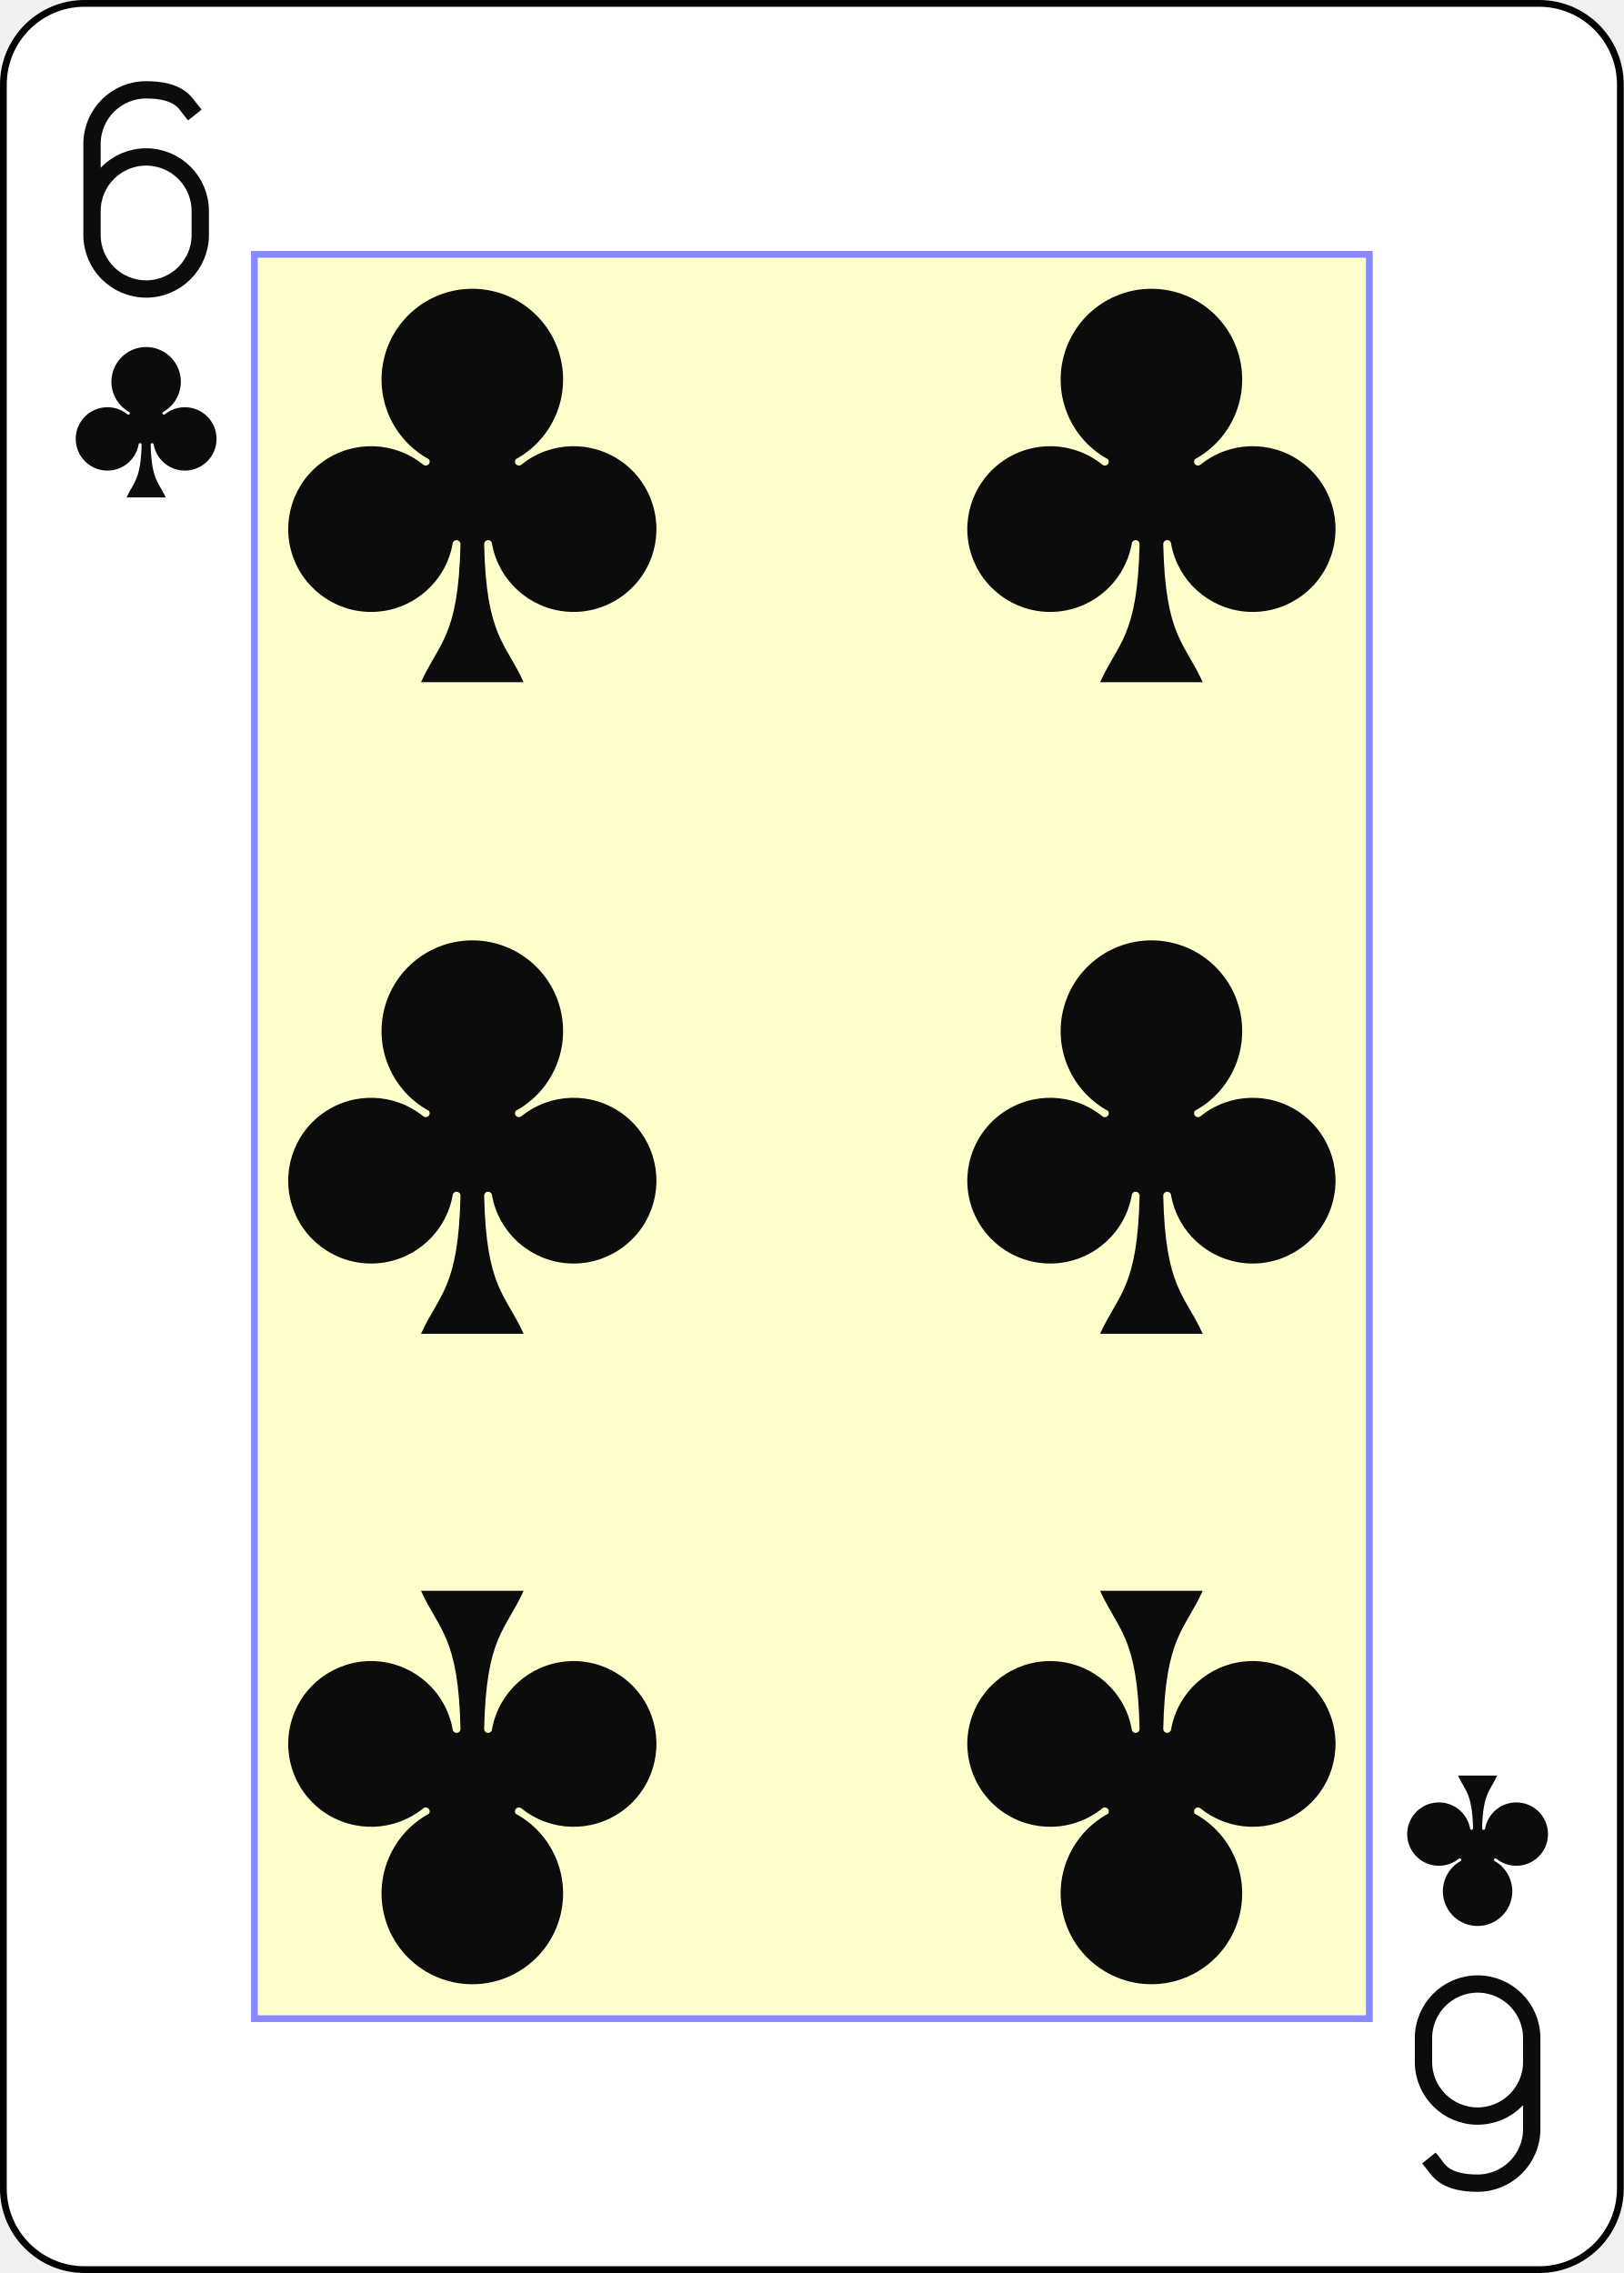
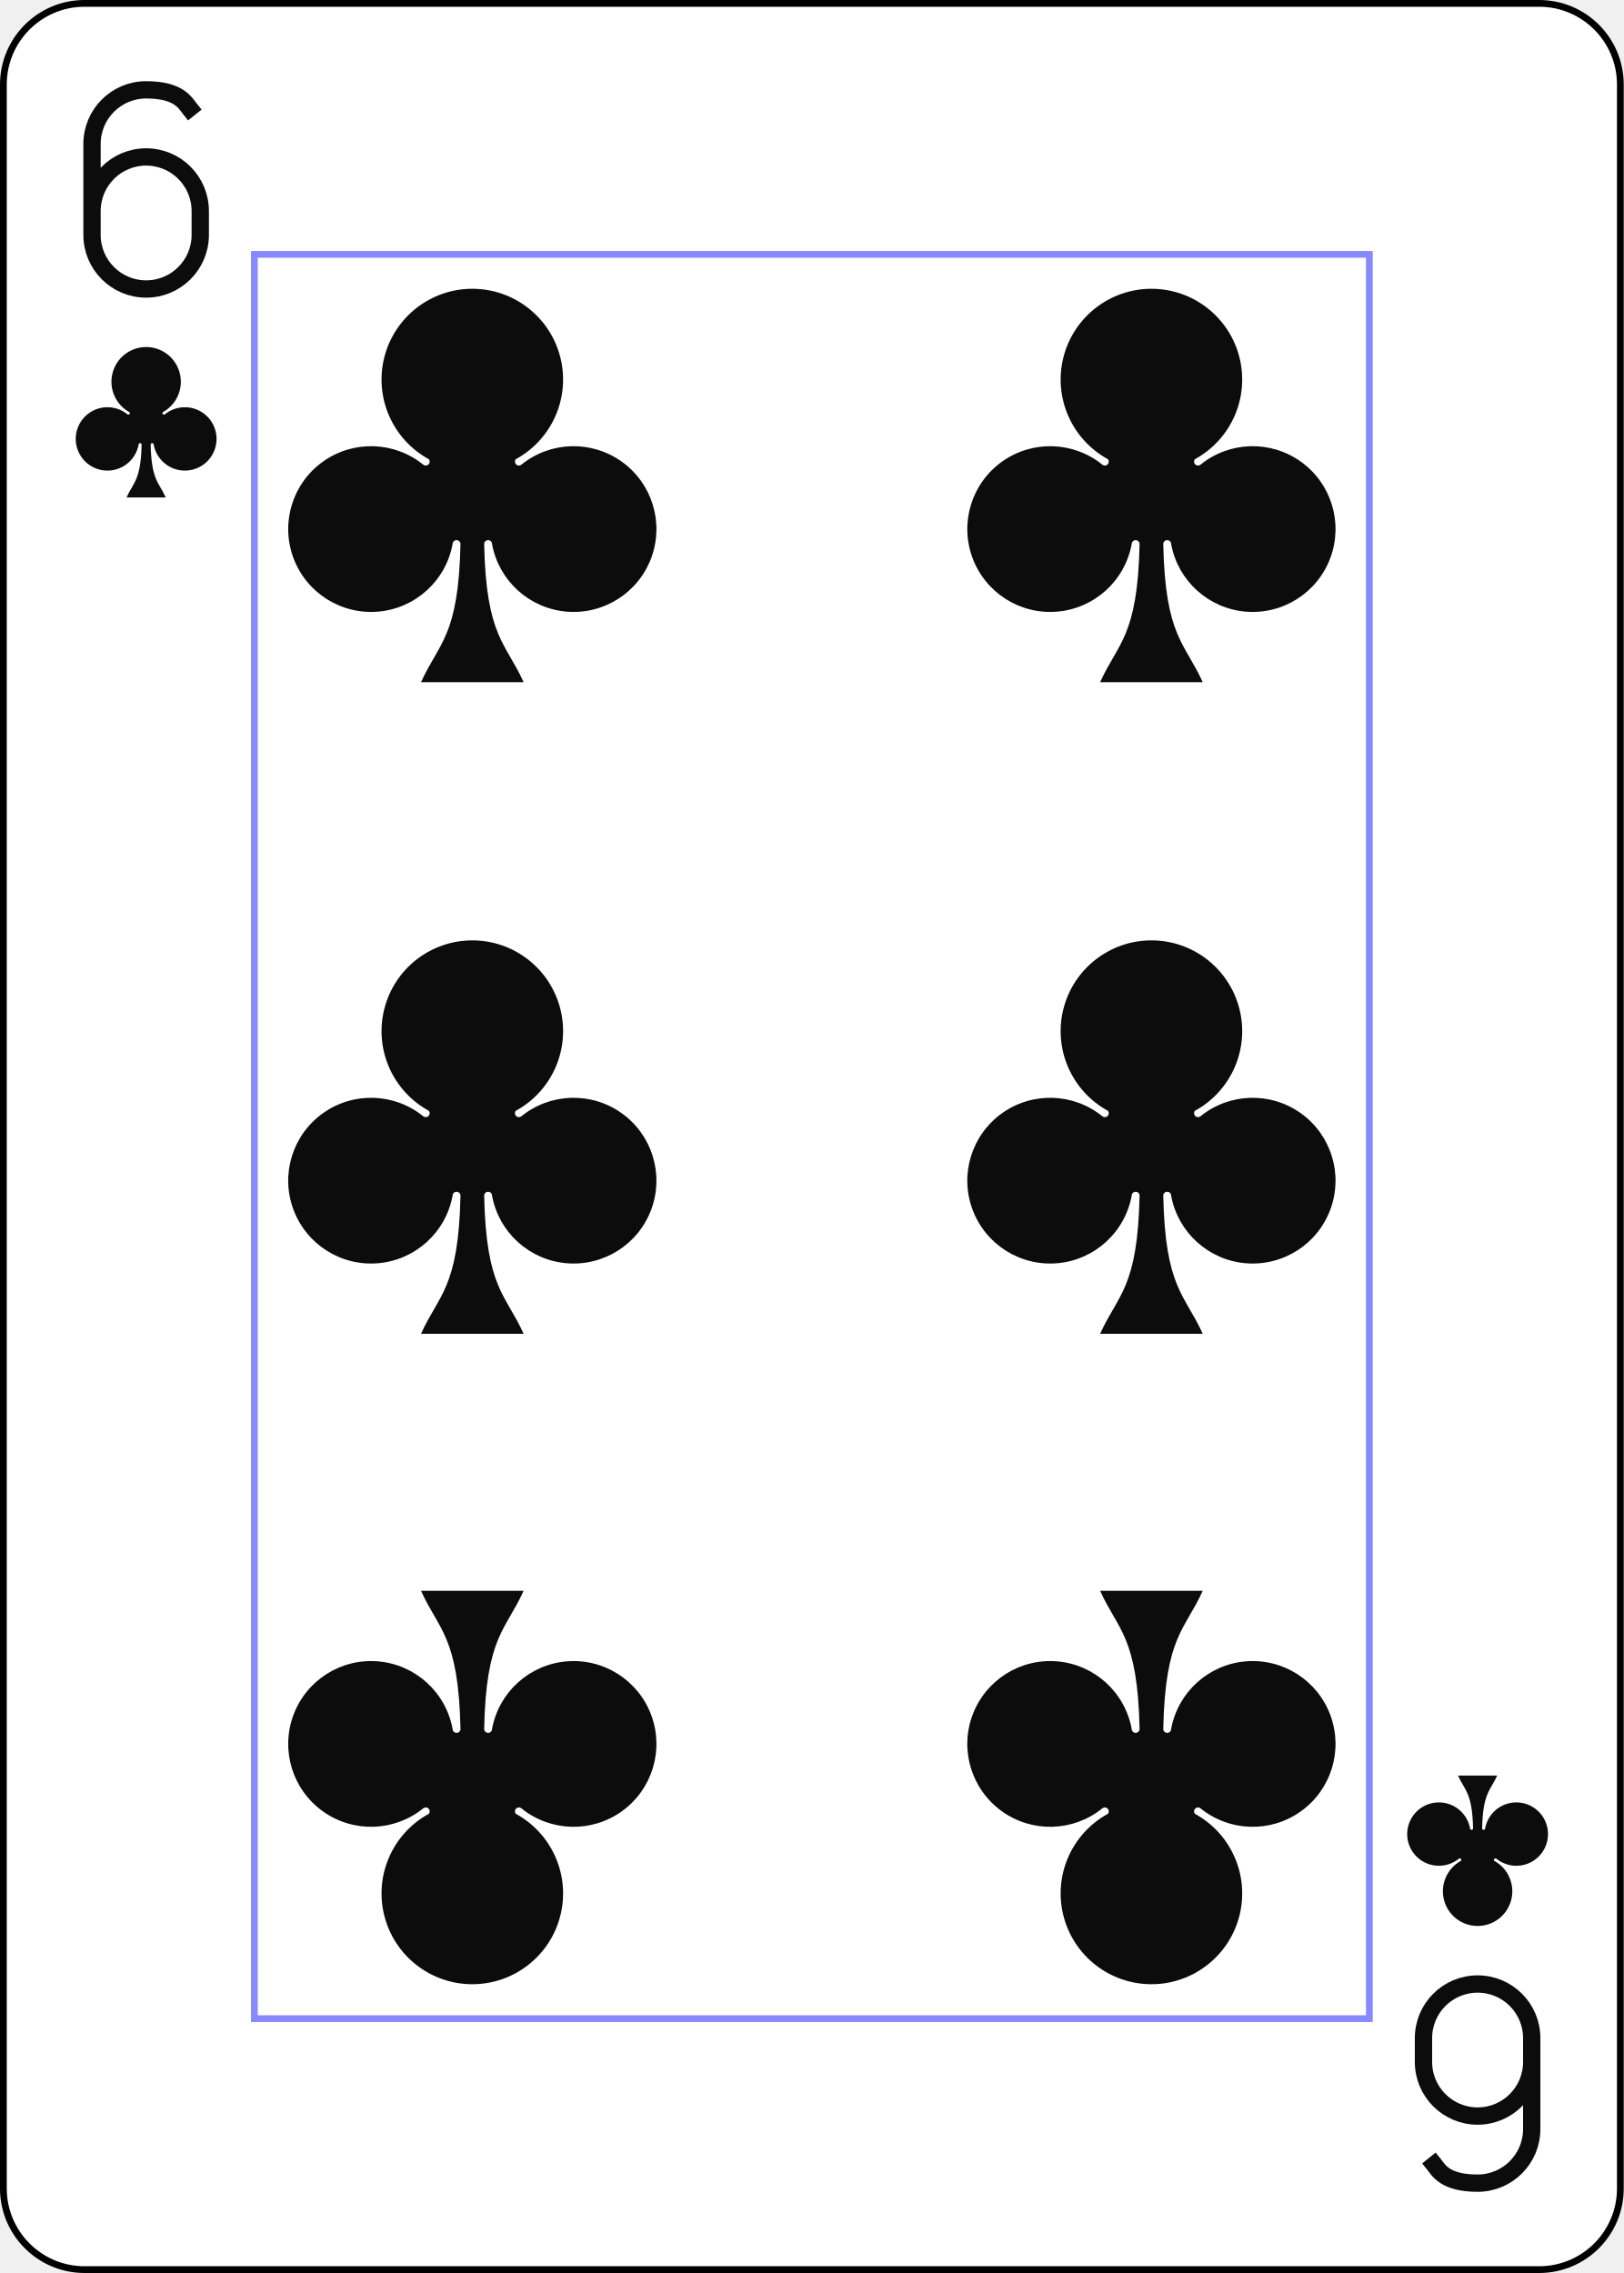
<svg xmlns="http://www.w3.org/2000/svg" xmlns:xlink="http://www.w3.org/1999/xlink" class="card" face="6C" height="3.5in" preserveAspectRatio="none" viewBox="-120 -168 240 336" width="2.5in">
  <defs>
    <symbol id="SC6" viewBox="-600 -600 1200 1200" preserveAspectRatio="xMinYMid">
      <path d="M30 150C35 385 85 400 130 500L-130 500C-85 400 -35 385 -30 150A10 10 0 0 0 -50 150A210 210 0 1 1 -124 -51A10 10 0 0 0 -110 -65A230 230 0 1 1 110 -65A10 10 0 0 0 124 -51A210 210 0 1 1 50 150A10 10 0 0 0 30 150Z" fill="#0d0c0c" />
    </symbol>
    <symbol id="VC6" viewBox="-500 -500 1000 1000" preserveAspectRatio="xMinYMid">
      <path d="M-250 100A250 250 0 0 1 250 100L250 210A250 250 0 0 1 -250 210L-250 -210A250 250 0 0 1 0 -460C150 -460 180 -400 200 -375" stroke="#0d0c0c" stroke-width="80" stroke-linecap="square" stroke-miterlimit="1.5" fill="none" />
    </symbol>
    <rect id="XC6" width="164.8" height="260.8" x="-82.4" y="-130.4" />
  </defs>
  <rect width="239" height="335" x="-119.5" y="-167.5" rx="12" ry="12" fill="white" stroke="black" />
-   <use xlink:href="#XC6" width="164.8" height="260.8" stroke="#88f" fill="#FFC" />
+   <use xlink:href="#XC6" width="164.8" height="260.8" stroke="#88f" fill="white" />
  <use xlink:href="#VC6" height="32" width="32" x="-114.4" y="-156" />
  <use xlink:href="#SC6" height="26.769" width="26.769" x="-111.784" y="-119" />
  <use xlink:href="#SC6" height="70" width="70" x="-85.188" y="-131.321" />
  <use xlink:href="#SC6" height="70" width="70" x="15.188" y="-131.321" />
  <use xlink:href="#SC6" height="70" width="70" x="-85.188" y="-35" />
  <use xlink:href="#SC6" height="70" width="70" x="15.188" y="-35" />
  <g transform="rotate(180)">
    <use xlink:href="#VC6" height="32" width="32" x="-114.4" y="-156" />
    <use xlink:href="#SC6" height="26.769" width="26.769" x="-111.784" y="-119" />
    <use xlink:href="#SC6" height="70" width="70" x="-85.188" y="-131.321" />
    <use xlink:href="#SC6" height="70" width="70" x="15.188" y="-131.321" />
  </g>
</svg>
